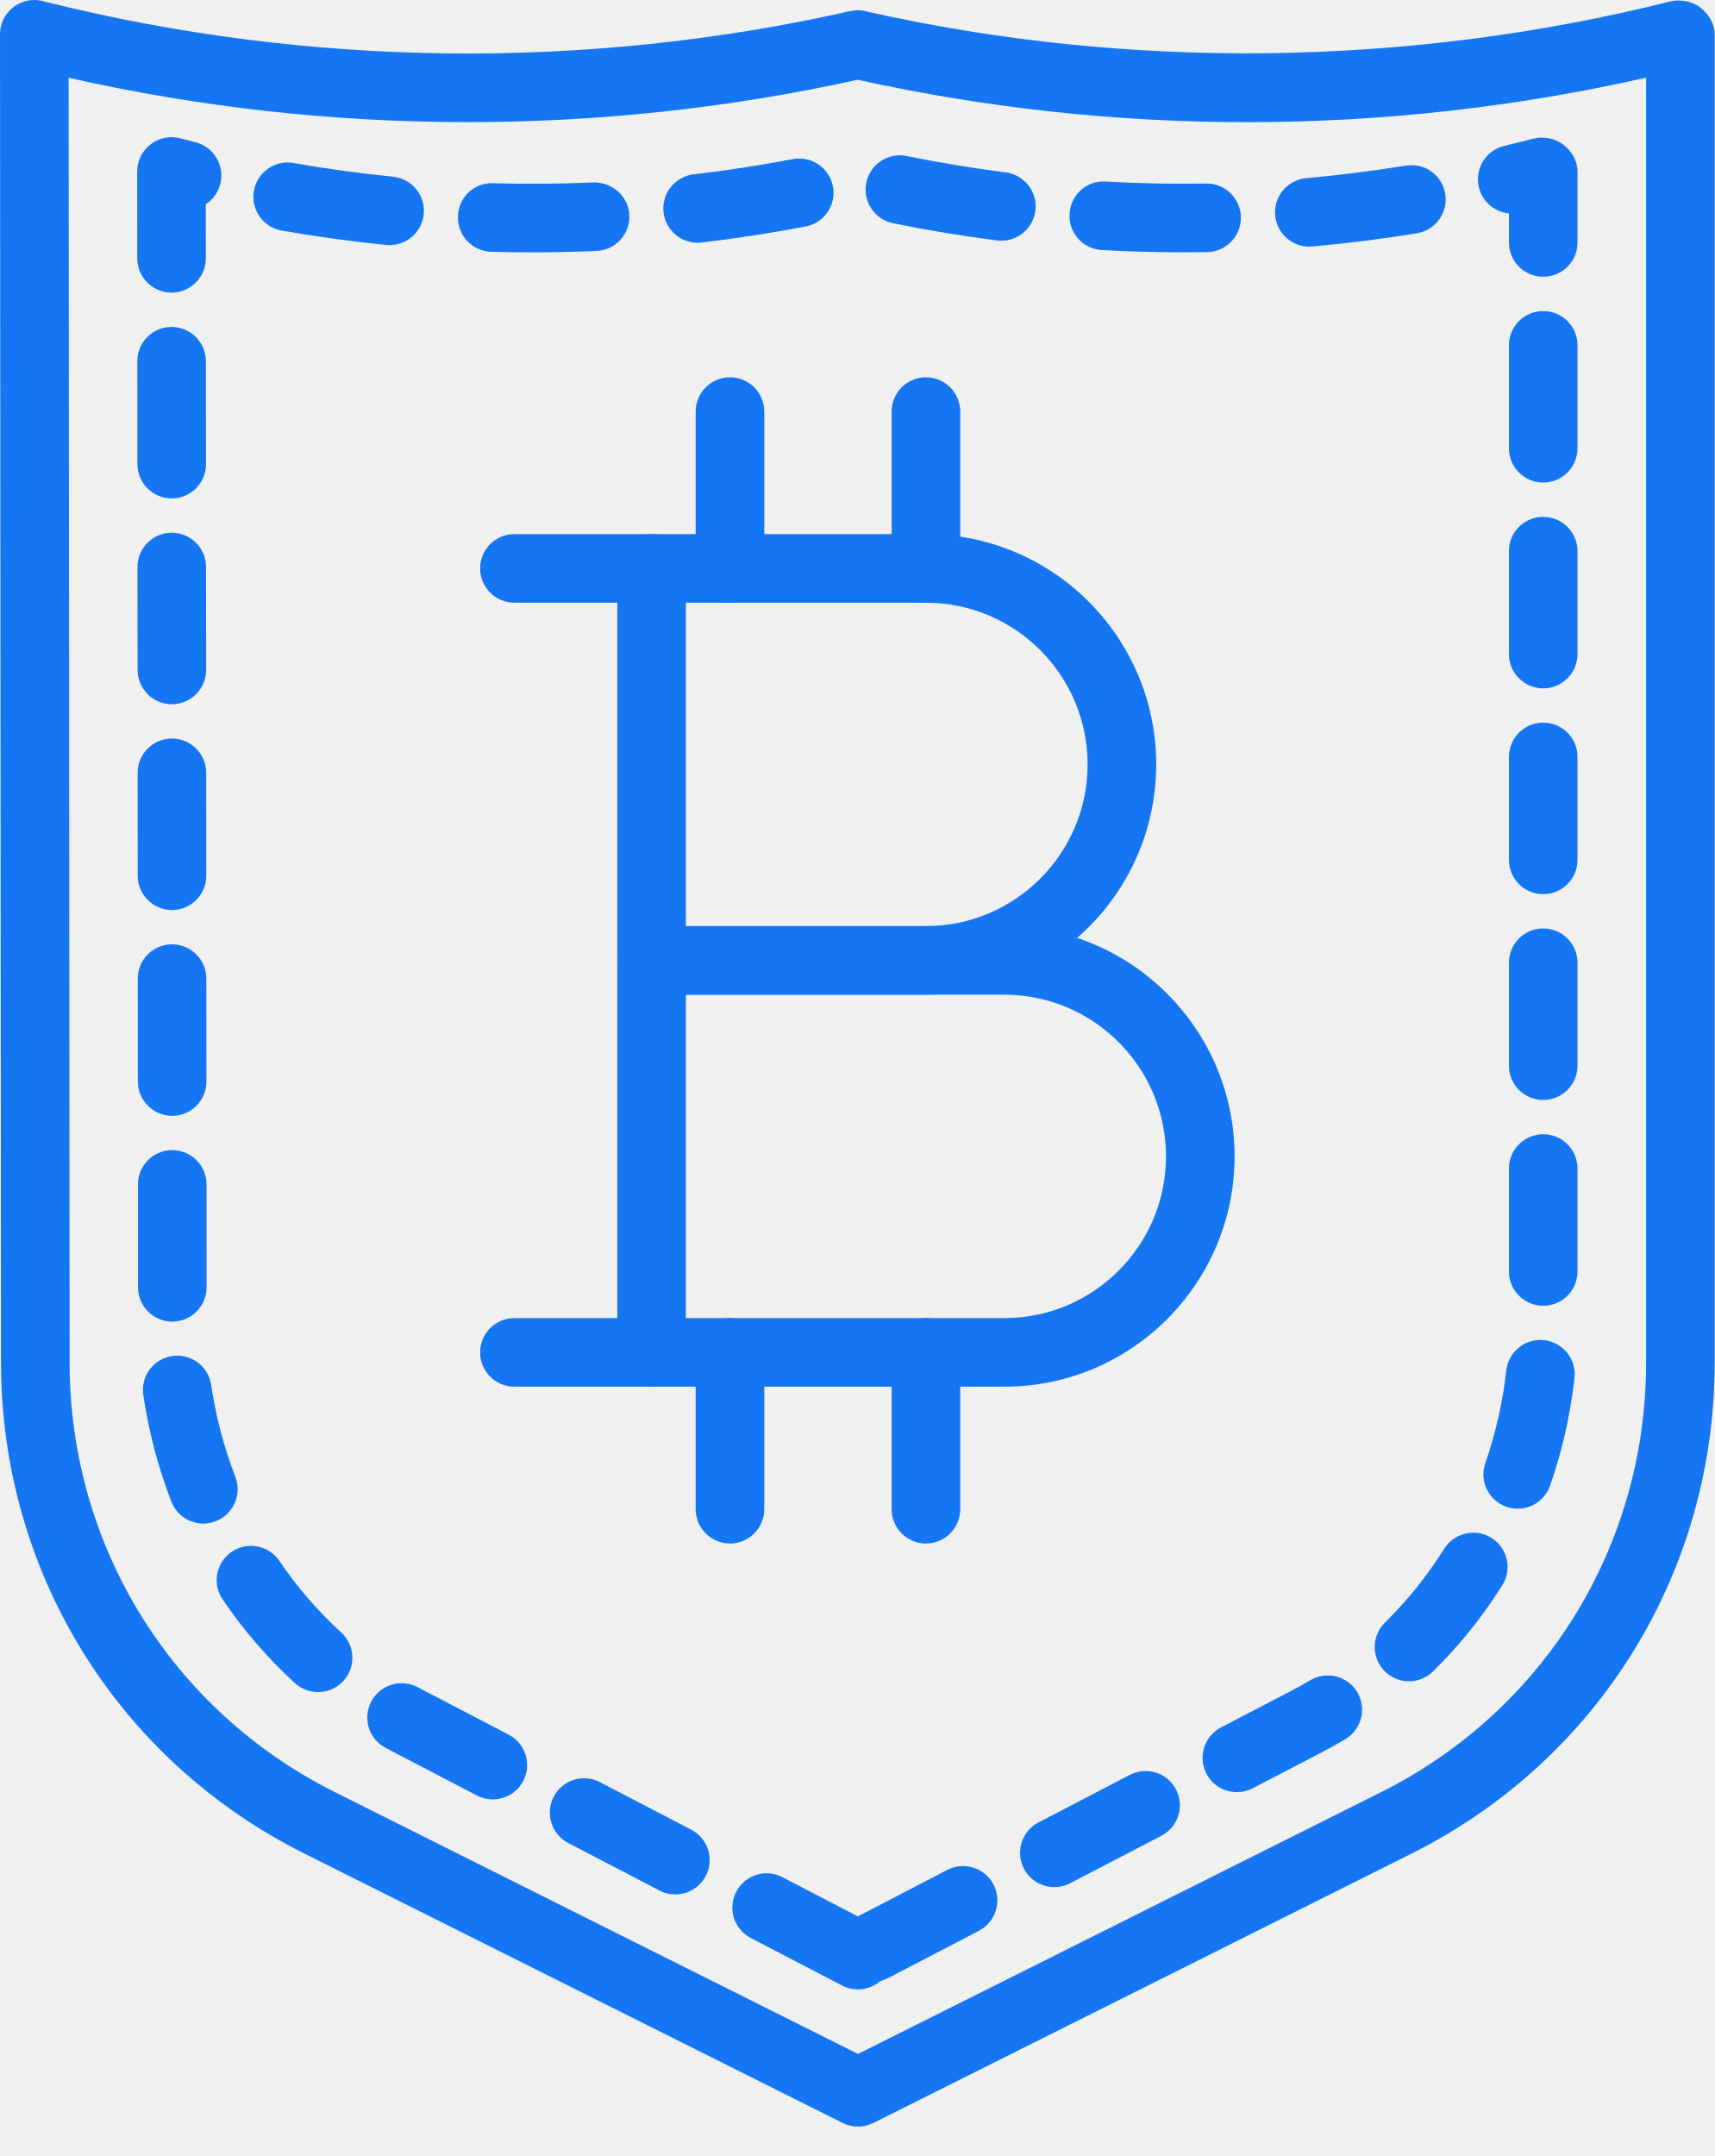
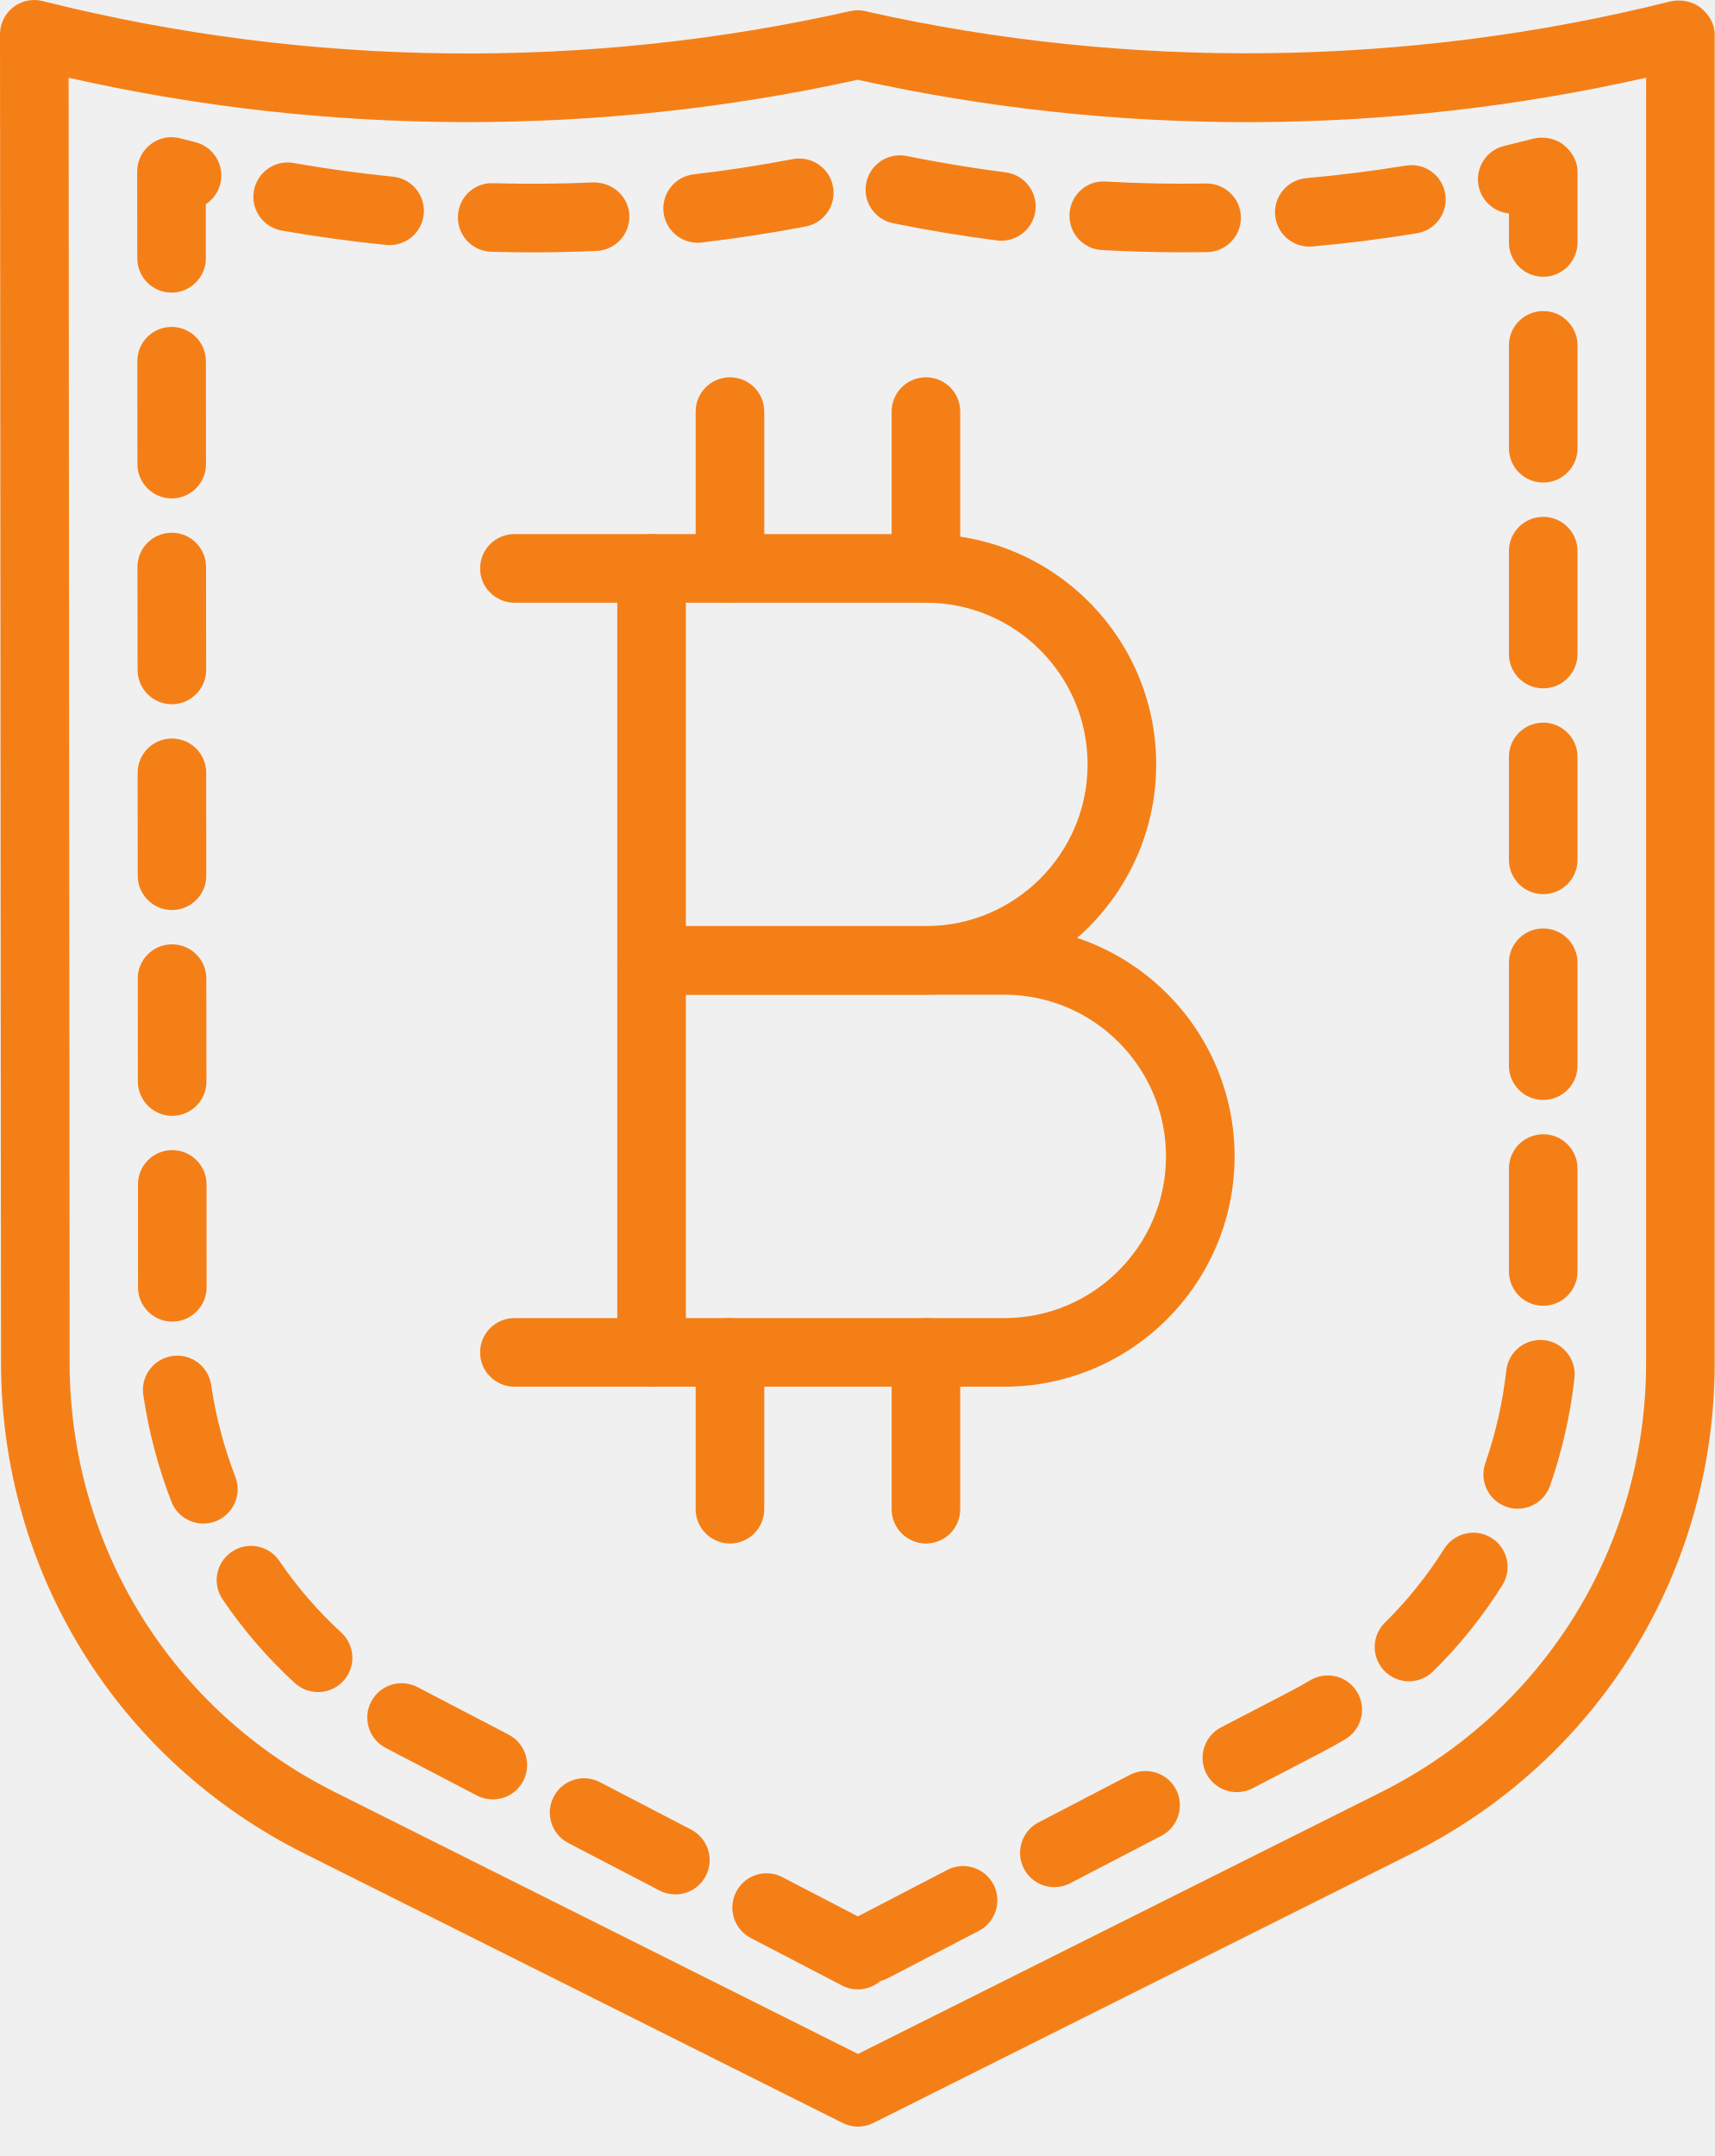
- <svg xmlns="http://www.w3.org/2000/svg" width="35px" height="44px" viewBox="0 0 35 44" version="1.1">
-   <defs />
-   <g id="Page-1" stroke="none" stroke-width="1" fill="none" fill-rule="evenodd">
-     <g id="IS_Blockchain-LP-icons" transform="translate(-121, -275)">
-       <g id="Secured-Crowdfunding" transform="translate(113, 271)">
-         <polygon id="Fill-1" fill="#FFFFFF" opacity="0" points="0 50 50 50 50 0 0 0" />
-         <g id="Group-22" transform="translate(8, 4)" fill="#1476F2">
-           <path d="M1.401,1.587 L1.421,27.816 C1.425,31.549 3.499,34.905 6.834,36.573 L17.513,41.917 L28.188,36.576 C31.526,34.906 33.6,31.546 33.6,27.81 L33.6,1.586 C28.268,2.787 22.776,2.79 17.506,1.628 C12.221,2.794 6.677,2.78 1.401,1.587 M17.513,43.4 C17.405,43.4 17.298,43.376 17.2,43.326 L6.208,37.825 C2.395,35.918 0.025,32.083 0.021,27.817 L0,0.701 C0,0.485 0.099,0.281 0.269,0.148 C0.439,0.015 0.662,-0.031 0.869,0.021 L0.948,0.041 C6.301,1.376 11.969,1.44 17.353,0.227 C17.468,0.202 17.587,0.204 17.7,0.237 C23.017,1.432 28.728,1.373 34.084,0.032 C34.292,-0.02 34.538,0.021 34.708,0.154 C34.877,0.287 35,0.484 35,0.7 L35,27.81 C35,32.08 32.629,35.918 28.813,37.828 L17.826,43.326 C17.727,43.376 17.62,43.4 17.513,43.4" id="Fill-2" />
-           <path d="M20.44,4.913 C20.411,4.913 20.381,4.911 20.35,4.907 C19.642,4.816 18.929,4.698 18.23,4.556 C17.851,4.479 17.605,4.11 17.682,3.732 C17.759,3.352 18.128,3.107 18.507,3.184 C19.174,3.319 19.854,3.431 20.529,3.518 C20.913,3.568 21.184,3.919 21.134,4.302 C21.088,4.655 20.787,4.913 20.44,4.913 L20.44,4.913 Z M14.24,4.954 C13.889,4.954 13.586,4.691 13.544,4.334 C13.5,3.951 13.775,3.603 14.158,3.558 C14.835,3.48 15.516,3.375 16.183,3.247 C16.562,3.177 16.929,3.423 17.002,3.803 C17.075,4.183 16.826,4.549 16.446,4.622 C15.746,4.756 15.031,4.866 14.321,4.949 C14.293,4.953 14.266,4.954 14.24,4.954 L14.24,4.954 Z M7.953,5.002 C7.93,5.002 7.906,5.002 7.882,4.999 C7.172,4.927 6.455,4.829 5.752,4.706 C5.371,4.64 5.116,4.277 5.182,3.896 C5.249,3.515 5.612,3.258 5.992,3.327 C6.662,3.444 7.345,3.538 8.023,3.606 C8.407,3.645 8.688,3.988 8.649,4.373 C8.613,4.733 8.308,5.002 7.953,5.002 L7.953,5.002 Z M26.725,5.033 C26.367,5.033 26.061,4.759 26.028,4.395 C25.995,4.01 26.278,3.67 26.663,3.636 C27.341,3.575 28.026,3.488 28.696,3.38 C29.084,3.317 29.438,3.576 29.5,3.957 C29.562,4.339 29.303,4.698 28.921,4.761 C28.218,4.876 27.5,4.967 26.788,5.03 C26.767,5.032 26.746,5.033 26.725,5.033 L26.725,5.033 Z M24.135,5.149 C23.587,5.149 23.039,5.134 22.491,5.103 C22.105,5.082 21.809,4.752 21.831,4.365 C21.853,3.98 22.177,3.677 22.569,3.705 C23.251,3.744 23.934,3.757 24.618,3.745 L24.629,3.745 C25.01,3.745 25.323,4.051 25.329,4.433 C25.335,4.82 25.027,5.138 24.641,5.145 C24.472,5.147 24.304,5.149 24.135,5.149 L24.135,5.149 Z M10.87,5.15 C10.588,5.15 10.307,5.146 10.027,5.138 C9.64,5.127 9.336,4.805 9.347,4.418 C9.358,4.032 9.671,3.724 10.067,3.739 C10.751,3.758 11.434,3.753 12.116,3.723 C12.498,3.717 12.829,4.005 12.846,4.391 C12.863,4.778 12.564,5.104 12.177,5.121 C11.742,5.14 11.306,5.15 10.87,5.15 L10.87,5.15 Z M31.5,5.648 C31.113,5.648 30.8,5.335 30.8,4.948 L30.8,4.355 C30.51,4.327 30.257,4.12 30.186,3.82 C30.097,3.444 30.329,3.067 30.705,2.977 C30.897,2.931 31.091,2.883 31.284,2.833 C31.495,2.778 31.737,2.818 31.909,2.951 C32.08,3.084 32.2,3.283 32.2,3.5 L32.2,4.948 C32.2,5.335 31.887,5.648 31.5,5.648 L31.5,5.648 Z M3.502,5.972 C3.115,5.972 2.802,5.658 2.802,5.272 L2.8,3.501 C2.8,3.284 2.9,3.079 3.072,2.947 C3.242,2.814 3.462,2.767 3.675,2.822 L3.989,2.902 C4.364,2.997 4.591,3.378 4.497,3.753 C4.451,3.93 4.343,4.075 4.201,4.168 L4.202,5.271 C4.202,5.657 3.888,5.971 3.502,5.972 L3.502,5.972 Z M31.5,9.848 C31.113,9.848 30.8,9.535 30.8,9.148 L30.8,7.048 C30.8,6.661 31.113,6.348 31.5,6.348 C31.887,6.348 32.2,6.661 32.2,7.048 L32.2,9.148 C32.2,9.535 31.887,9.848 31.5,9.848 L31.5,9.848 Z M3.505,10.172 C3.119,10.172 2.806,9.858 2.805,9.472 L2.803,7.372 C2.802,6.985 3.115,6.672 3.502,6.672 L3.503,6.672 C3.889,6.672 4.202,6.985 4.203,7.371 L4.205,9.471 C4.206,9.857 3.892,10.171 3.506,10.172 L3.505,10.172 Z M31.5,14.048 C31.113,14.048 30.8,13.735 30.8,13.348 L30.8,11.248 C30.8,10.861 31.113,10.548 31.5,10.548 C31.887,10.548 32.2,10.861 32.2,11.248 L32.2,13.348 C32.2,13.735 31.887,14.048 31.5,14.048 L31.5,14.048 Z M3.508,14.372 C3.121,14.372 2.808,14.058 2.808,13.672 L2.806,11.572 C2.806,11.185 3.119,10.872 3.506,10.872 L3.506,10.872 C3.892,10.872 4.206,11.185 4.206,11.571 L4.208,13.671 C4.208,14.057 3.894,14.371 3.509,14.372 L3.508,14.372 Z M31.5,18.248 C31.113,18.248 30.8,17.935 30.8,17.548 L30.8,15.448 C30.8,15.061 31.113,14.748 31.5,14.748 C31.887,14.748 32.2,15.061 32.2,15.448 L32.2,17.548 C32.2,17.935 31.887,18.248 31.5,18.248 L31.5,18.248 Z M3.511,18.572 C3.125,18.572 2.811,18.258 2.811,17.872 L2.809,15.772 C2.809,15.385 3.123,15.072 3.509,15.072 L3.509,15.072 C3.896,15.072 4.209,15.385 4.209,15.771 L4.211,17.871 C4.211,18.257 3.898,18.571 3.511,18.572 L3.511,18.572 Z M31.5,22.448 C31.113,22.448 30.8,22.135 30.8,21.748 L30.8,19.648 C30.8,19.261 31.113,18.948 31.5,18.948 C31.887,18.948 32.2,19.261 32.2,19.648 L32.2,21.748 C32.2,22.135 31.887,22.448 31.5,22.448 L31.5,22.448 Z M3.514,22.772 C3.128,22.772 2.815,22.458 2.814,22.072 L2.812,19.972 C2.811,19.585 3.125,19.272 3.511,19.272 L3.512,19.272 C3.898,19.272 4.211,19.585 4.212,19.971 L4.214,22.071 C4.215,22.457 3.902,22.771 3.515,22.772 L3.514,22.772 Z M31.5,26.648 C31.113,26.648 30.8,26.335 30.8,25.948 L30.8,23.848 C30.8,23.461 31.113,23.148 31.5,23.148 C31.887,23.148 32.2,23.461 32.2,23.848 L32.2,25.948 C32.2,26.335 31.887,26.648 31.5,26.648 L31.5,26.648 Z M3.517,26.972 C3.131,26.972 2.817,26.658 2.817,26.272 L2.816,24.172 C2.816,23.785 3.129,23.472 3.515,23.472 L3.516,23.472 C3.902,23.472 4.216,23.785 4.216,24.171 L4.217,26.271 C4.217,26.657 3.904,26.971 3.518,26.972 L3.517,26.972 Z M30.979,30.79 C30.902,30.79 30.825,30.778 30.75,30.751 C30.384,30.624 30.191,30.225 30.318,29.86 C30.53,29.25 30.674,28.614 30.746,27.969 C30.79,27.584 31.133,27.309 31.52,27.35 C31.904,27.393 32.18,27.74 32.138,28.124 C32.054,28.873 31.887,29.611 31.64,30.32 C31.539,30.609 31.269,30.79 30.979,30.79 L30.979,30.79 Z M4.15,31.093 C3.87,31.093 3.605,30.923 3.498,30.645 C3.228,29.947 3.035,29.215 2.925,28.468 C2.868,28.086 3.133,27.731 3.516,27.674 C3.9,27.618 4.254,27.882 4.31,28.264 C4.405,28.908 4.571,29.539 4.804,30.14 C4.943,30.5 4.764,30.906 4.403,31.046 C4.321,31.077 4.235,31.093 4.15,31.093 L4.15,31.093 Z M28.76,34.312 C28.579,34.312 28.398,34.242 28.261,34.103 C27.99,33.827 27.994,33.384 28.27,33.113 C28.727,32.663 29.135,32.156 29.48,31.606 C29.687,31.28 30.119,31.182 30.445,31.387 C30.773,31.592 30.871,32.024 30.665,32.352 C30.262,32.993 29.787,33.585 29.251,34.111 C29.115,34.245 28.937,34.312 28.76,34.312 L28.76,34.312 Z M6.493,34.532 C6.324,34.532 6.155,34.472 6.02,34.35 C5.466,33.843 4.969,33.268 4.544,32.641 C4.326,32.321 4.41,31.886 4.73,31.669 C5.049,31.452 5.485,31.535 5.702,31.855 C6.066,32.391 6.491,32.883 6.965,33.316 C7.25,33.577 7.27,34.019 7.009,34.305 C6.871,34.456 6.682,34.532 6.493,34.532 L6.493,34.532 Z M25.247,36.574 C24.994,36.574 24.75,36.437 24.625,36.197 C24.448,35.855 24.581,35.432 24.923,35.253 L26.344,34.514 C26.481,34.444 26.613,34.369 26.744,34.291 C27.076,34.094 27.506,34.201 27.704,34.534 C27.901,34.866 27.793,35.295 27.46,35.494 C27.307,35.585 27.15,35.673 26.989,35.757 L25.57,36.495 C25.467,36.549 25.356,36.574 25.247,36.574 L25.247,36.574 Z M10.059,36.722 C9.951,36.722 9.839,36.697 9.736,36.644 L7.864,35.667 C7.524,35.484 7.397,35.059 7.581,34.719 C7.765,34.378 8.189,34.252 8.53,34.435 L10.383,35.401 C10.726,35.58 10.859,36.002 10.681,36.345 C10.556,36.586 10.312,36.722 10.059,36.722 L10.059,36.722 Z M21.522,38.513 C21.269,38.513 21.025,38.376 20.9,38.136 C20.722,37.793 20.855,37.37 21.198,37.192 L23.06,36.223 C23.403,36.044 23.827,36.177 24.005,36.52 C24.183,36.863 24.049,37.286 23.707,37.465 L21.844,38.434 C21.741,38.487 21.63,38.513 21.522,38.513 L21.522,38.513 Z M13.785,38.661 C13.676,38.661 13.565,38.636 13.462,38.582 L11.599,37.612 C11.257,37.434 11.123,37.011 11.302,36.669 C11.479,36.325 11.903,36.191 12.246,36.371 L14.109,37.34 C14.451,37.519 14.585,37.941 14.406,38.284 C14.282,38.524 14.038,38.661 13.785,38.661 L13.785,38.661 Z M17.51,40.6 C17.401,40.6 17.291,40.575 17.188,40.521 L15.325,39.551 C14.982,39.373 14.849,38.95 15.028,38.608 C15.205,38.264 15.628,38.13 15.971,38.31 L17.511,39.11 L19.335,38.162 C19.678,37.983 20.101,38.117 20.279,38.459 C20.457,38.802 20.324,39.225 19.982,39.404 L18.119,40.373 C18.069,40.398 18.019,40.417 17.968,40.431 C17.84,40.54 17.677,40.6 17.51,40.6 L17.51,40.6 Z" id="Fill-4" />
-           <path d="M14,18.9 L18.9,18.9 C20.72,18.9 22.2,17.419 22.2,15.6 C22.2,13.78 20.72,12.3 18.9,12.3 L14,12.3 L14,18.9 Z M18.9,20.3 L13.3,20.3 C12.913,20.3 12.6,19.986 12.6,19.6 L12.6,11.6 C12.6,11.213 12.913,10.9 13.3,10.9 L18.9,10.9 C21.491,10.9 23.6,13.008 23.6,15.6 C23.6,18.192 21.491,20.3 18.9,20.3 L18.9,20.3 Z" id="Fill-6" />
-           <path d="M14,26.9 L20.5,26.9 C22.32,26.9 23.8,25.42 23.8,23.6 C23.8,21.78 22.32,20.3 20.5,20.3 L14,20.3 L14,26.9 Z M20.5,28.3 L13.3,28.3 C12.913,28.3 12.6,27.986 12.6,27.6 L12.6,19.6 C12.6,19.213 12.913,18.9 13.3,18.9 L20.5,18.9 C23.092,18.9 25.2,21.008 25.2,23.6 C25.2,26.192 23.092,28.3 20.5,28.3 L20.5,28.3 Z" id="Fill-8" />
-           <path d="M13.3,12.3 L10.5,12.3 C10.113,12.3 9.8,11.986 9.8,11.6 C9.8,11.214 10.113,10.9 10.5,10.9 L13.3,10.9 C13.687,10.9 14,11.214 14,11.6 C14,11.986 13.687,12.3 13.3,12.3" id="Fill-10" />
-           <path d="M13.3,28.3 L10.5,28.3 C10.113,28.3 9.8,27.986 9.8,27.6 C9.8,27.214 10.113,26.9 10.5,26.9 L13.3,26.9 C13.687,26.9 14,27.214 14,27.6 C14,27.986 13.687,28.3 13.3,28.3" id="Fill-12" />
-           <path d="M14.9,12.3 C14.513,12.3 14.2,11.986 14.2,11.6 L14.2,8.4 C14.2,8.013 14.513,7.7 14.9,7.7 C15.287,7.7 15.6,8.013 15.6,8.4 L15.6,11.6 C15.6,11.986 15.287,12.3 14.9,12.3" id="Fill-14" />
-           <path d="M18.9,12.3 C18.513,12.3 18.2,11.986 18.2,11.6 L18.2,8.4 C18.2,8.013 18.513,7.7 18.9,7.7 C19.287,7.7 19.6,8.013 19.6,8.4 L19.6,11.6 C19.6,11.986 19.287,12.3 18.9,12.3" id="Fill-16" />
-           <path d="M14.9,31.5 C14.513,31.5 14.2,31.186 14.2,30.8 L14.2,27.6 C14.2,27.213 14.513,26.9 14.9,26.9 C15.287,26.9 15.6,27.213 15.6,27.6 L15.6,30.8 C15.6,31.186 15.287,31.5 14.9,31.5" id="Fill-18" />
-           <path d="M18.9,31.5 C18.513,31.5 18.2,31.186 18.2,30.8 L18.2,27.6 C18.2,27.213 18.513,26.9 18.9,26.9 C19.287,26.9 19.6,27.213 19.6,27.6 L19.6,30.8 C19.6,31.186 19.287,31.5 18.9,31.5" id="Fill-20" />
-         </g>
-       </g>
+ <svg xmlns="http://www.w3.org/2000/svg" width="35" height="44" viewBox="0 0 35 44">
+   <g fill="none" fill-rule="evenodd" transform="translate(-8 -4)">
+     <polygon fill="#FFF" points="0 50 50 50 50 0 0 0" opacity="0" />
+     <g fill="#F57F17" transform="translate(8 4)">
+       <path d="M1.401,1.587 L1.421,27.816 C1.425,31.549 3.499,34.905 6.834,36.573 L17.513,41.917 L28.188,36.576 C31.526,34.906 33.6,31.546 33.6,27.81 L33.6,1.586 C28.268,2.787 22.776,2.79 17.506,1.628 C12.221,2.794 6.677,2.78 1.401,1.587 M17.513,43.4 C17.405,43.4 17.298,43.376 17.2,43.326 L6.208,37.825 C2.395,35.918 0.025,32.083 0.021,27.817 L0,0.701 C0,0.485 0.099,0.281 0.269,0.148 C0.439,0.015 0.662,-0.031 0.869,0.021 L0.948,0.041 C6.301,1.376 11.969,1.44 17.353,0.227 C17.468,0.202 17.587,0.204 17.7,0.237 C23.017,1.432 28.728,1.373 34.084,0.032 C34.292,-0.02 34.538,0.021 34.708,0.154 C34.877,0.287 35,0.484 35,0.7 L35,27.81 C35,32.08 32.629,35.918 28.813,37.828 L17.826,43.326 C17.727,43.376 17.62,43.4 17.513,43.4" />
+       <path d="M20.44 4.913C20.411 4.913 20.381 4.911 20.35 4.907 19.642 4.816 18.929 4.698 18.23 4.556 17.851 4.479 17.605 4.11 17.682 3.732 17.759 3.352 18.128 3.107 18.507 3.184 19.174 3.319 19.854 3.431 20.529 3.518 20.913 3.568 21.184 3.919 21.134 4.302 21.088 4.655 20.787 4.913 20.44 4.913L20.44 4.913zM14.24 4.954C13.889 4.954 13.586 4.691 13.544 4.334 13.5 3.951 13.775 3.603 14.158 3.558 14.835 3.48 15.516 3.375 16.183 3.247 16.562 3.177 16.929 3.423 17.002 3.803 17.075 4.183 16.826 4.549 16.446 4.622 15.746 4.756 15.031 4.866 14.321 4.949 14.293 4.953 14.266 4.954 14.24 4.954L14.24 4.954zM7.953 5.002C7.93 5.002 7.906 5.002 7.882 4.999 7.172 4.927 6.455 4.829 5.752 4.706 5.371 4.64 5.116 4.277 5.182 3.896 5.249 3.515 5.612 3.258 5.992 3.327 6.662 3.444 7.345 3.538 8.023 3.606 8.407 3.645 8.688 3.988 8.649 4.373 8.613 4.733 8.308 5.002 7.953 5.002L7.953 5.002zM26.725 5.033C26.367 5.033 26.061 4.759 26.028 4.395 25.995 4.01 26.278 3.67 26.663 3.636 27.341 3.575 28.026 3.488 28.696 3.38 29.084 3.317 29.438 3.576 29.5 3.957 29.562 4.339 29.303 4.698 28.921 4.761 28.218 4.876 27.5 4.967 26.788 5.03 26.767 5.032 26.746 5.033 26.725 5.033L26.725 5.033zM24.135 5.149C23.587 5.149 23.039 5.134 22.491 5.103 22.105 5.082 21.809 4.752 21.831 4.365 21.853 3.98 22.177 3.677 22.569 3.705 23.251 3.744 23.934 3.757 24.618 3.745L24.629 3.745C25.01 3.745 25.323 4.051 25.329 4.433 25.335 4.82 25.027 5.138 24.641 5.145 24.472 5.147 24.304 5.149 24.135 5.149L24.135 5.149zM10.87 5.15C10.588 5.15 10.307 5.146 10.027 5.138 9.64 5.127 9.336 4.805 9.347 4.418 9.358 4.032 9.671 3.724 10.067 3.739 10.751 3.758 11.434 3.753 12.116 3.723 12.498 3.717 12.829 4.005 12.846 4.391 12.863 4.778 12.564 5.104 12.177 5.121 11.742 5.14 11.306 5.15 10.87 5.15L10.87 5.15zM31.5 5.648C31.113 5.648 30.8 5.335 30.8 4.948L30.8 4.355C30.51 4.327 30.257 4.12 30.186 3.82 30.097 3.444 30.329 3.067 30.705 2.977 30.897 2.931 31.091 2.883 31.284 2.833 31.495 2.778 31.737 2.818 31.909 2.951 32.08 3.084 32.2 3.283 32.2 3.5L32.2 4.948C32.2 5.335 31.887 5.648 31.5 5.648L31.5 5.648zM3.502 5.972C3.115 5.972 2.802 5.658 2.802 5.272L2.8 3.501C2.8 3.284 2.9 3.079 3.072 2.947 3.242 2.814 3.462 2.767 3.675 2.822L3.989 2.902C4.364 2.997 4.591 3.378 4.497 3.753 4.451 3.93 4.343 4.075 4.201 4.168L4.202 5.271C4.202 5.657 3.888 5.971 3.502 5.972L3.502 5.972zM31.5 9.848C31.113 9.848 30.8 9.535 30.8 9.148L30.8 7.048C30.8 6.661 31.113 6.348 31.5 6.348 31.887 6.348 32.2 6.661 32.2 7.048L32.2 9.148C32.2 9.535 31.887 9.848 31.5 9.848L31.5 9.848zM3.505 10.172C3.119 10.172 2.806 9.858 2.805 9.472L2.803 7.372C2.802 6.985 3.115 6.672 3.502 6.672L3.503 6.672C3.889 6.672 4.202 6.985 4.203 7.371L4.205 9.471C4.206 9.857 3.892 10.171 3.506 10.172L3.505 10.172zM31.5 14.048C31.113 14.048 30.8 13.735 30.8 13.348L30.8 11.248C30.8 10.861 31.113 10.548 31.5 10.548 31.887 10.548 32.2 10.861 32.2 11.248L32.2 13.348C32.2 13.735 31.887 14.048 31.5 14.048L31.5 14.048zM3.508 14.372C3.121 14.372 2.808 14.058 2.808 13.672L2.806 11.572C2.806 11.185 3.119 10.872 3.506 10.872L3.506 10.872C3.892 10.872 4.206 11.185 4.206 11.571L4.208 13.671C4.208 14.057 3.894 14.371 3.509 14.372L3.508 14.372zM31.5 18.248C31.113 18.248 30.8 17.935 30.8 17.548L30.8 15.448C30.8 15.061 31.113 14.748 31.5 14.748 31.887 14.748 32.2 15.061 32.2 15.448L32.2 17.548C32.2 17.935 31.887 18.248 31.5 18.248L31.5 18.248zM3.511 18.572C3.125 18.572 2.811 18.258 2.811 17.872L2.809 15.772C2.809 15.385 3.123 15.072 3.509 15.072L3.509 15.072C3.896 15.072 4.209 15.385 4.209 15.771L4.211 17.871C4.211 18.257 3.898 18.571 3.511 18.572L3.511 18.572zM31.5 22.448C31.113 22.448 30.8 22.135 30.8 21.748L30.8 19.648C30.8 19.261 31.113 18.948 31.5 18.948 31.887 18.948 32.2 19.261 32.2 19.648L32.2 21.748C32.2 22.135 31.887 22.448 31.5 22.448L31.5 22.448zM3.514 22.772C3.128 22.772 2.815 22.458 2.814 22.072L2.812 19.972C2.811 19.585 3.125 19.272 3.511 19.272L3.512 19.272C3.898 19.272 4.211 19.585 4.212 19.971L4.214 22.071C4.215 22.457 3.902 22.771 3.515 22.772L3.514 22.772zM31.5 26.648C31.113 26.648 30.8 26.335 30.8 25.948L30.8 23.848C30.8 23.461 31.113 23.148 31.5 23.148 31.887 23.148 32.2 23.461 32.2 23.848L32.2 25.948C32.2 26.335 31.887 26.648 31.5 26.648L31.5 26.648zM3.517 26.972C3.131 26.972 2.817 26.658 2.817 26.272L2.816 24.172C2.816 23.785 3.129 23.472 3.515 23.472L3.516 23.472C3.902 23.472 4.216 23.785 4.216 24.171L4.217 26.271C4.217 26.657 3.904 26.971 3.518 26.972L3.517 26.972zM30.979 30.79C30.902 30.79 30.825 30.778 30.75 30.751 30.384 30.624 30.191 30.225 30.318 29.86 30.53 29.25 30.674 28.614 30.746 27.969 30.79 27.584 31.133 27.309 31.52 27.35 31.904 27.393 32.18 27.74 32.138 28.124 32.054 28.873 31.887 29.611 31.64 30.32 31.539 30.609 31.269 30.79 30.979 30.79L30.979 30.79zM4.15 31.093C3.87 31.093 3.605 30.923 3.498 30.645 3.228 29.947 3.035 29.215 2.925 28.468 2.868 28.086 3.133 27.731 3.516 27.674 3.9 27.618 4.254 27.882 4.31 28.264 4.405 28.908 4.571 29.539 4.804 30.14 4.943 30.5 4.764 30.906 4.403 31.046 4.321 31.077 4.235 31.093 4.15 31.093L4.15 31.093zM28.76 34.312C28.579 34.312 28.398 34.242 28.261 34.103 27.99 33.827 27.994 33.384 28.27 33.113 28.727 32.663 29.135 32.156 29.48 31.606 29.687 31.28 30.119 31.182 30.445 31.387 30.773 31.592 30.871 32.024 30.665 32.352 30.262 32.993 29.787 33.585 29.251 34.111 29.115 34.245 28.937 34.312 28.76 34.312L28.76 34.312zM6.493 34.532C6.324 34.532 6.155 34.472 6.02 34.35 5.466 33.843 4.969 33.268 4.544 32.641 4.326 32.321 4.41 31.886 4.73 31.669 5.049 31.452 5.485 31.535 5.702 31.855 6.066 32.391 6.491 32.883 6.965 33.316 7.25 33.577 7.27 34.019 7.009 34.305 6.871 34.456 6.682 34.532 6.493 34.532L6.493 34.532zM25.247 36.574C24.994 36.574 24.75 36.437 24.625 36.197 24.448 35.855 24.581 35.432 24.923 35.253L26.344 34.514C26.481 34.444 26.613 34.369 26.744 34.291 27.076 34.094 27.506 34.201 27.704 34.534 27.901 34.866 27.793 35.295 27.46 35.494 27.307 35.585 27.15 35.673 26.989 35.757L25.57 36.495C25.467 36.549 25.356 36.574 25.247 36.574L25.247 36.574zM10.059 36.722C9.951 36.722 9.839 36.697 9.736 36.644L7.864 35.667C7.524 35.484 7.397 35.059 7.581 34.719 7.765 34.378 8.189 34.252 8.53 34.435L10.383 35.401C10.726 35.58 10.859 36.002 10.681 36.345 10.556 36.586 10.312 36.722 10.059 36.722L10.059 36.722zM21.522 38.513C21.269 38.513 21.025 38.376 20.9 38.136 20.722 37.793 20.855 37.37 21.198 37.192L23.06 36.223C23.403 36.044 23.827 36.177 24.005 36.52 24.183 36.863 24.049 37.286 23.707 37.465L21.844 38.434C21.741 38.487 21.63 38.513 21.522 38.513L21.522 38.513zM13.785 38.661C13.676 38.661 13.565 38.636 13.462 38.582L11.599 37.612C11.257 37.434 11.123 37.011 11.302 36.669 11.479 36.325 11.903 36.191 12.246 36.371L14.109 37.34C14.451 37.519 14.585 37.941 14.406 38.284 14.282 38.524 14.038 38.661 13.785 38.661L13.785 38.661zM17.51 40.6C17.401 40.6 17.291 40.575 17.188 40.521L15.325 39.551C14.982 39.373 14.849 38.95 15.028 38.608 15.205 38.264 15.628 38.13 15.971 38.31L17.511 39.11 19.335 38.162C19.678 37.983 20.101 38.117 20.279 38.459 20.457 38.802 20.324 39.225 19.982 39.404L18.119 40.373C18.069 40.398 18.019 40.417 17.968 40.431 17.84 40.54 17.677 40.6 17.51 40.6L17.51 40.6zM14 18.9L18.9 18.9C20.72 18.9 22.2 17.419 22.2 15.6 22.2 13.78 20.72 12.3 18.9 12.3L14 12.3 14 18.9zM18.9 20.3L13.3 20.3C12.913 20.3 12.6 19.986 12.6 19.6L12.6 11.6C12.6 11.213 12.913 10.9 13.3 10.9L18.9 10.9C21.491 10.9 23.6 13.008 23.6 15.6 23.6 18.192 21.491 20.3 18.9 20.3L18.9 20.3z" />
+       <path d="M14 26.9L20.5 26.9C22.32 26.9 23.8 25.42 23.8 23.6 23.8 21.78 22.32 20.3 20.5 20.3L14 20.3 14 26.9zM20.5 28.3L13.3 28.3C12.913 28.3 12.6 27.986 12.6 27.6L12.6 19.6C12.6 19.213 12.913 18.9 13.3 18.9L20.5 18.9C23.092 18.9 25.2 21.008 25.2 23.6 25.2 26.192 23.092 28.3 20.5 28.3L20.5 28.3zM13.3 12.3L10.5 12.3C10.113 12.3 9.8 11.986 9.8 11.6 9.8 11.214 10.113 10.9 10.5 10.9L13.3 10.9C13.687 10.9 14 11.214 14 11.6 14 11.986 13.687 12.3 13.3 12.3" />
+       <path d="M13.3 28.3L10.5 28.3C10.113 28.3 9.8 27.986 9.8 27.6 9.8 27.214 10.113 26.9 10.5 26.9L13.3 26.9C13.687 26.9 14 27.214 14 27.6 14 27.986 13.687 28.3 13.3 28.3M14.9 12.3C14.513 12.3 14.2 11.986 14.2 11.6L14.2 8.4C14.2 8.013 14.513 7.7 14.9 7.7 15.287 7.7 15.6 8.013 15.6 8.4L15.6 11.6C15.6 11.986 15.287 12.3 14.9 12.3M18.9 12.3C18.513 12.3 18.2 11.986 18.2 11.6L18.2 8.4C18.2 8.013 18.513 7.7 18.9 7.7 19.287 7.7 19.6 8.013 19.6 8.4L19.6 11.6C19.6 11.986 19.287 12.3 18.9 12.3M14.9 31.5C14.513 31.5 14.2 31.186 14.2 30.8L14.2 27.6C14.2 27.213 14.513 26.9 14.9 26.9 15.287 26.9 15.6 27.213 15.6 27.6L15.6 30.8C15.6 31.186 15.287 31.5 14.9 31.5M18.9 31.5C18.513 31.5 18.2 31.186 18.2 30.8L18.2 27.6C18.2 27.213 18.513 26.9 18.9 26.9 19.287 26.9 19.6 27.213 19.6 27.6L19.6 30.8C19.6 31.186 19.287 31.5 18.9 31.5" />
    </g>
  </g>
</svg>
